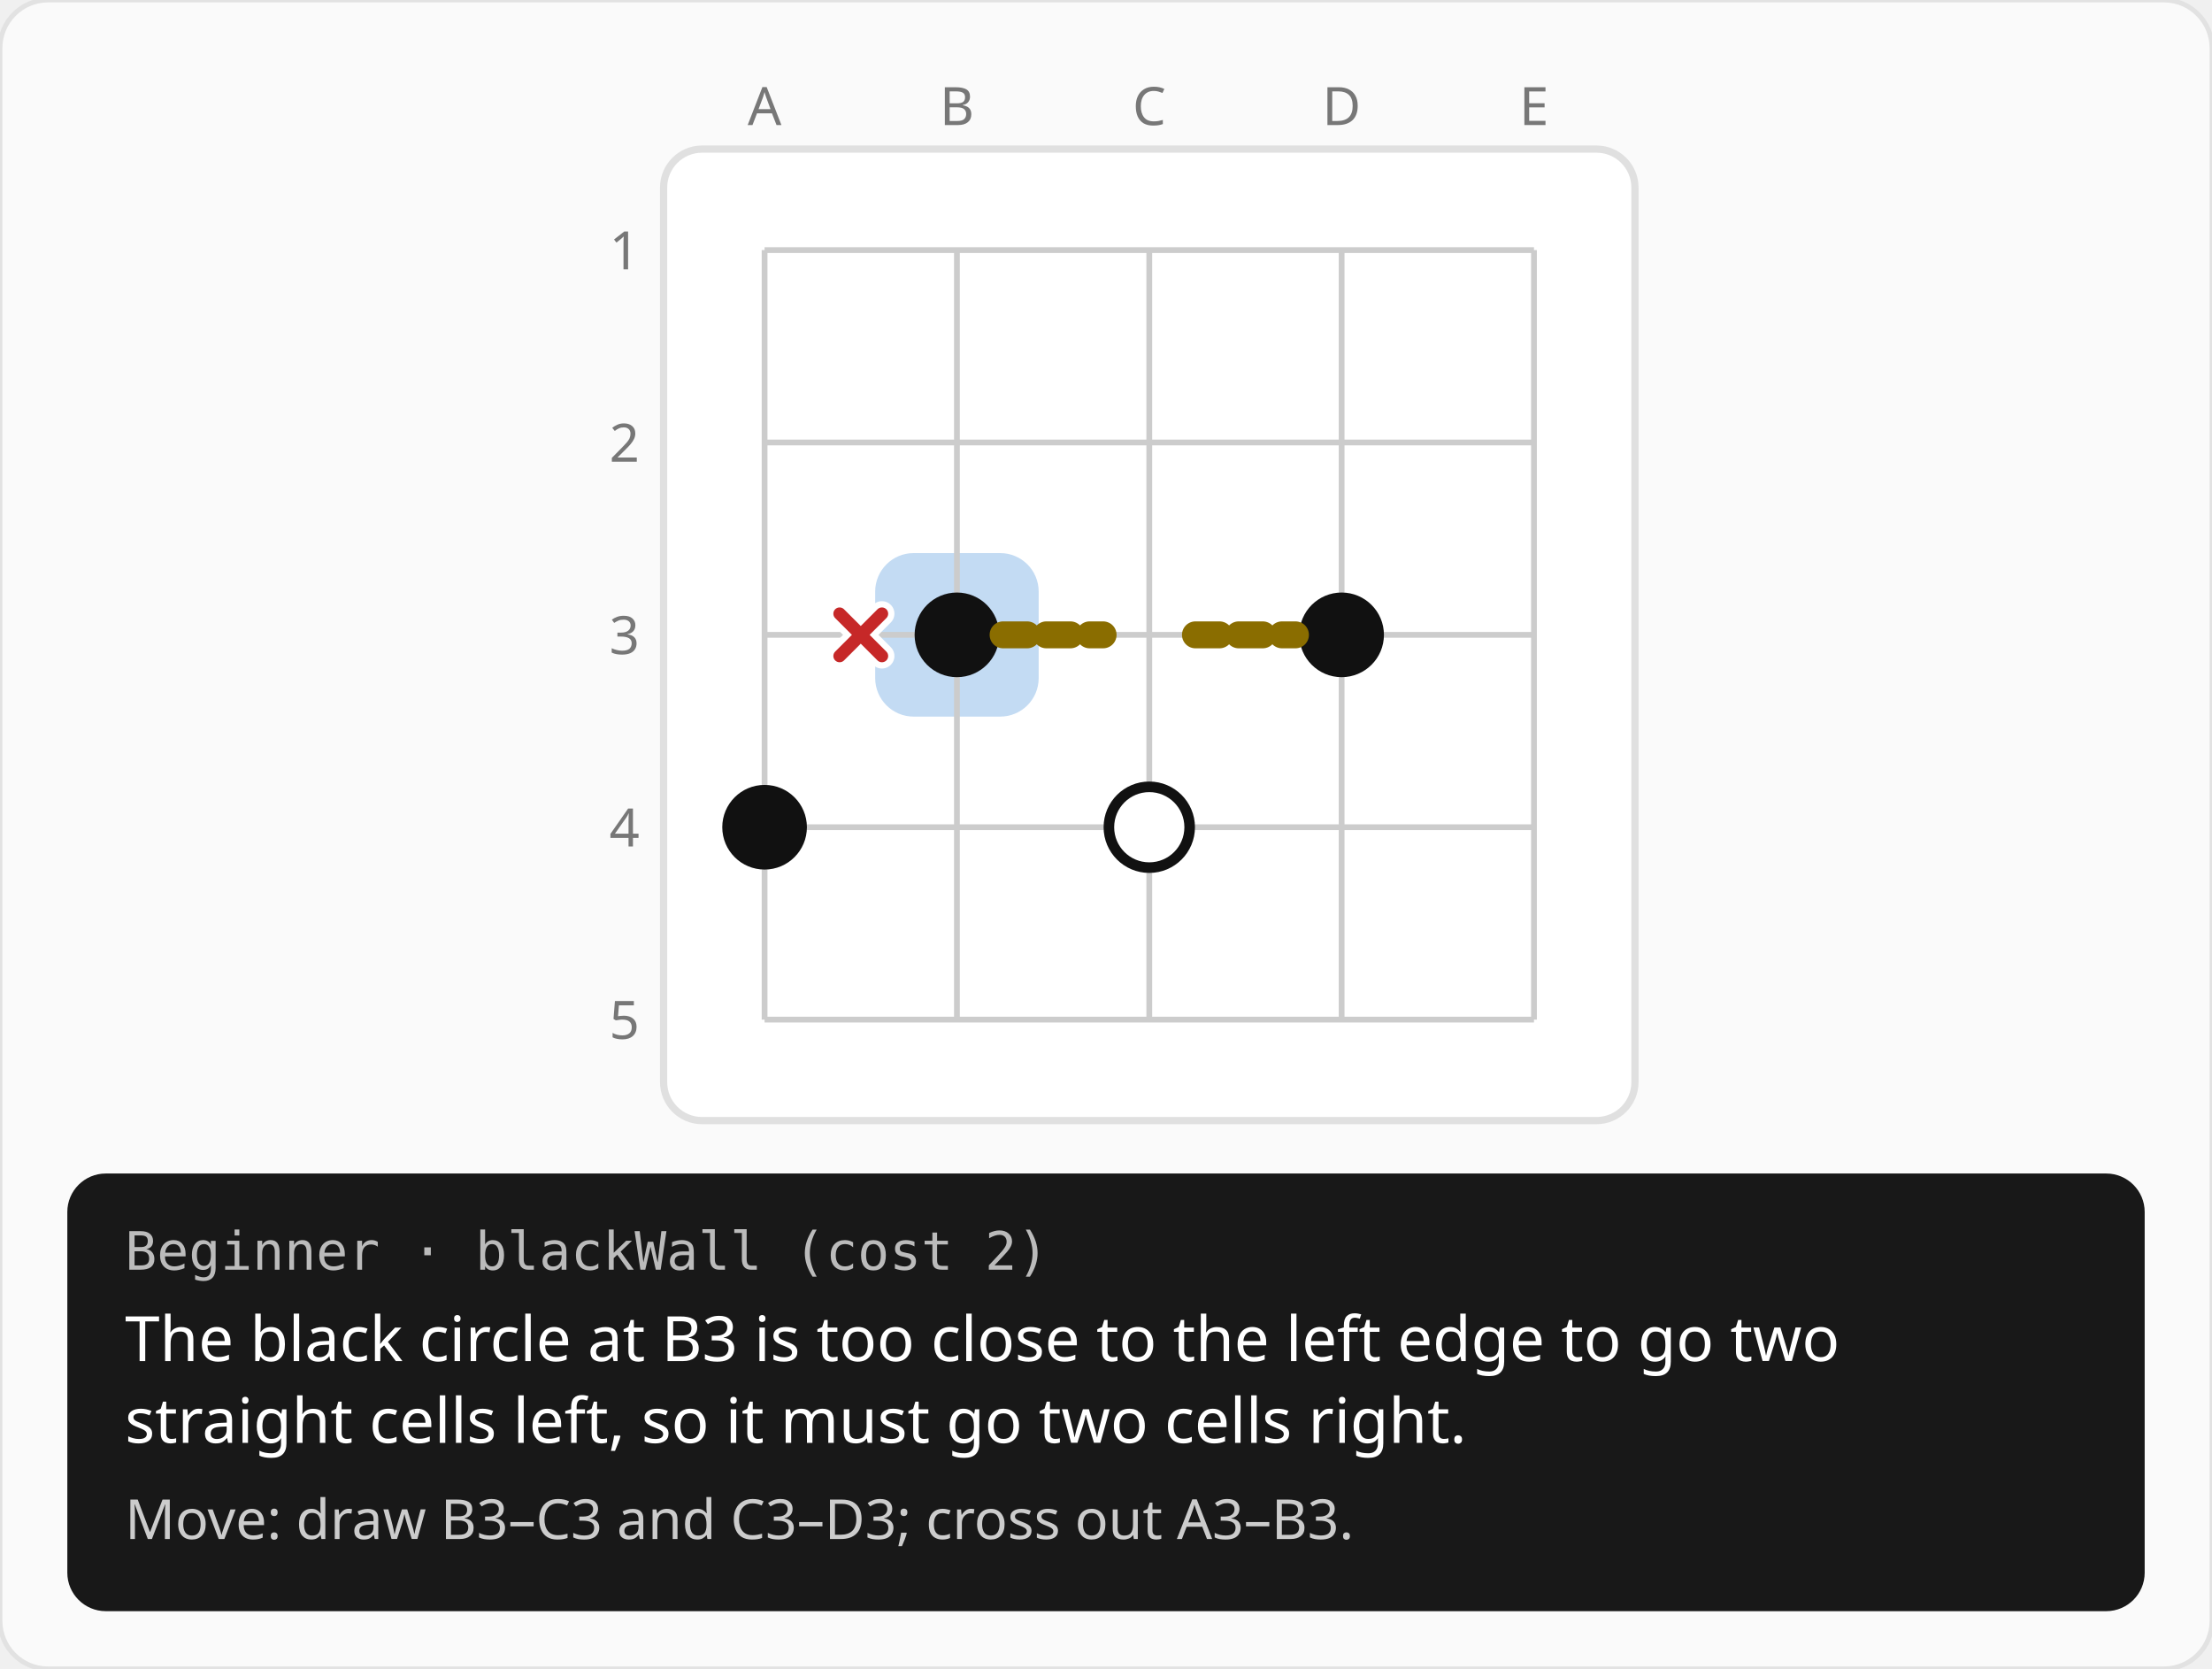
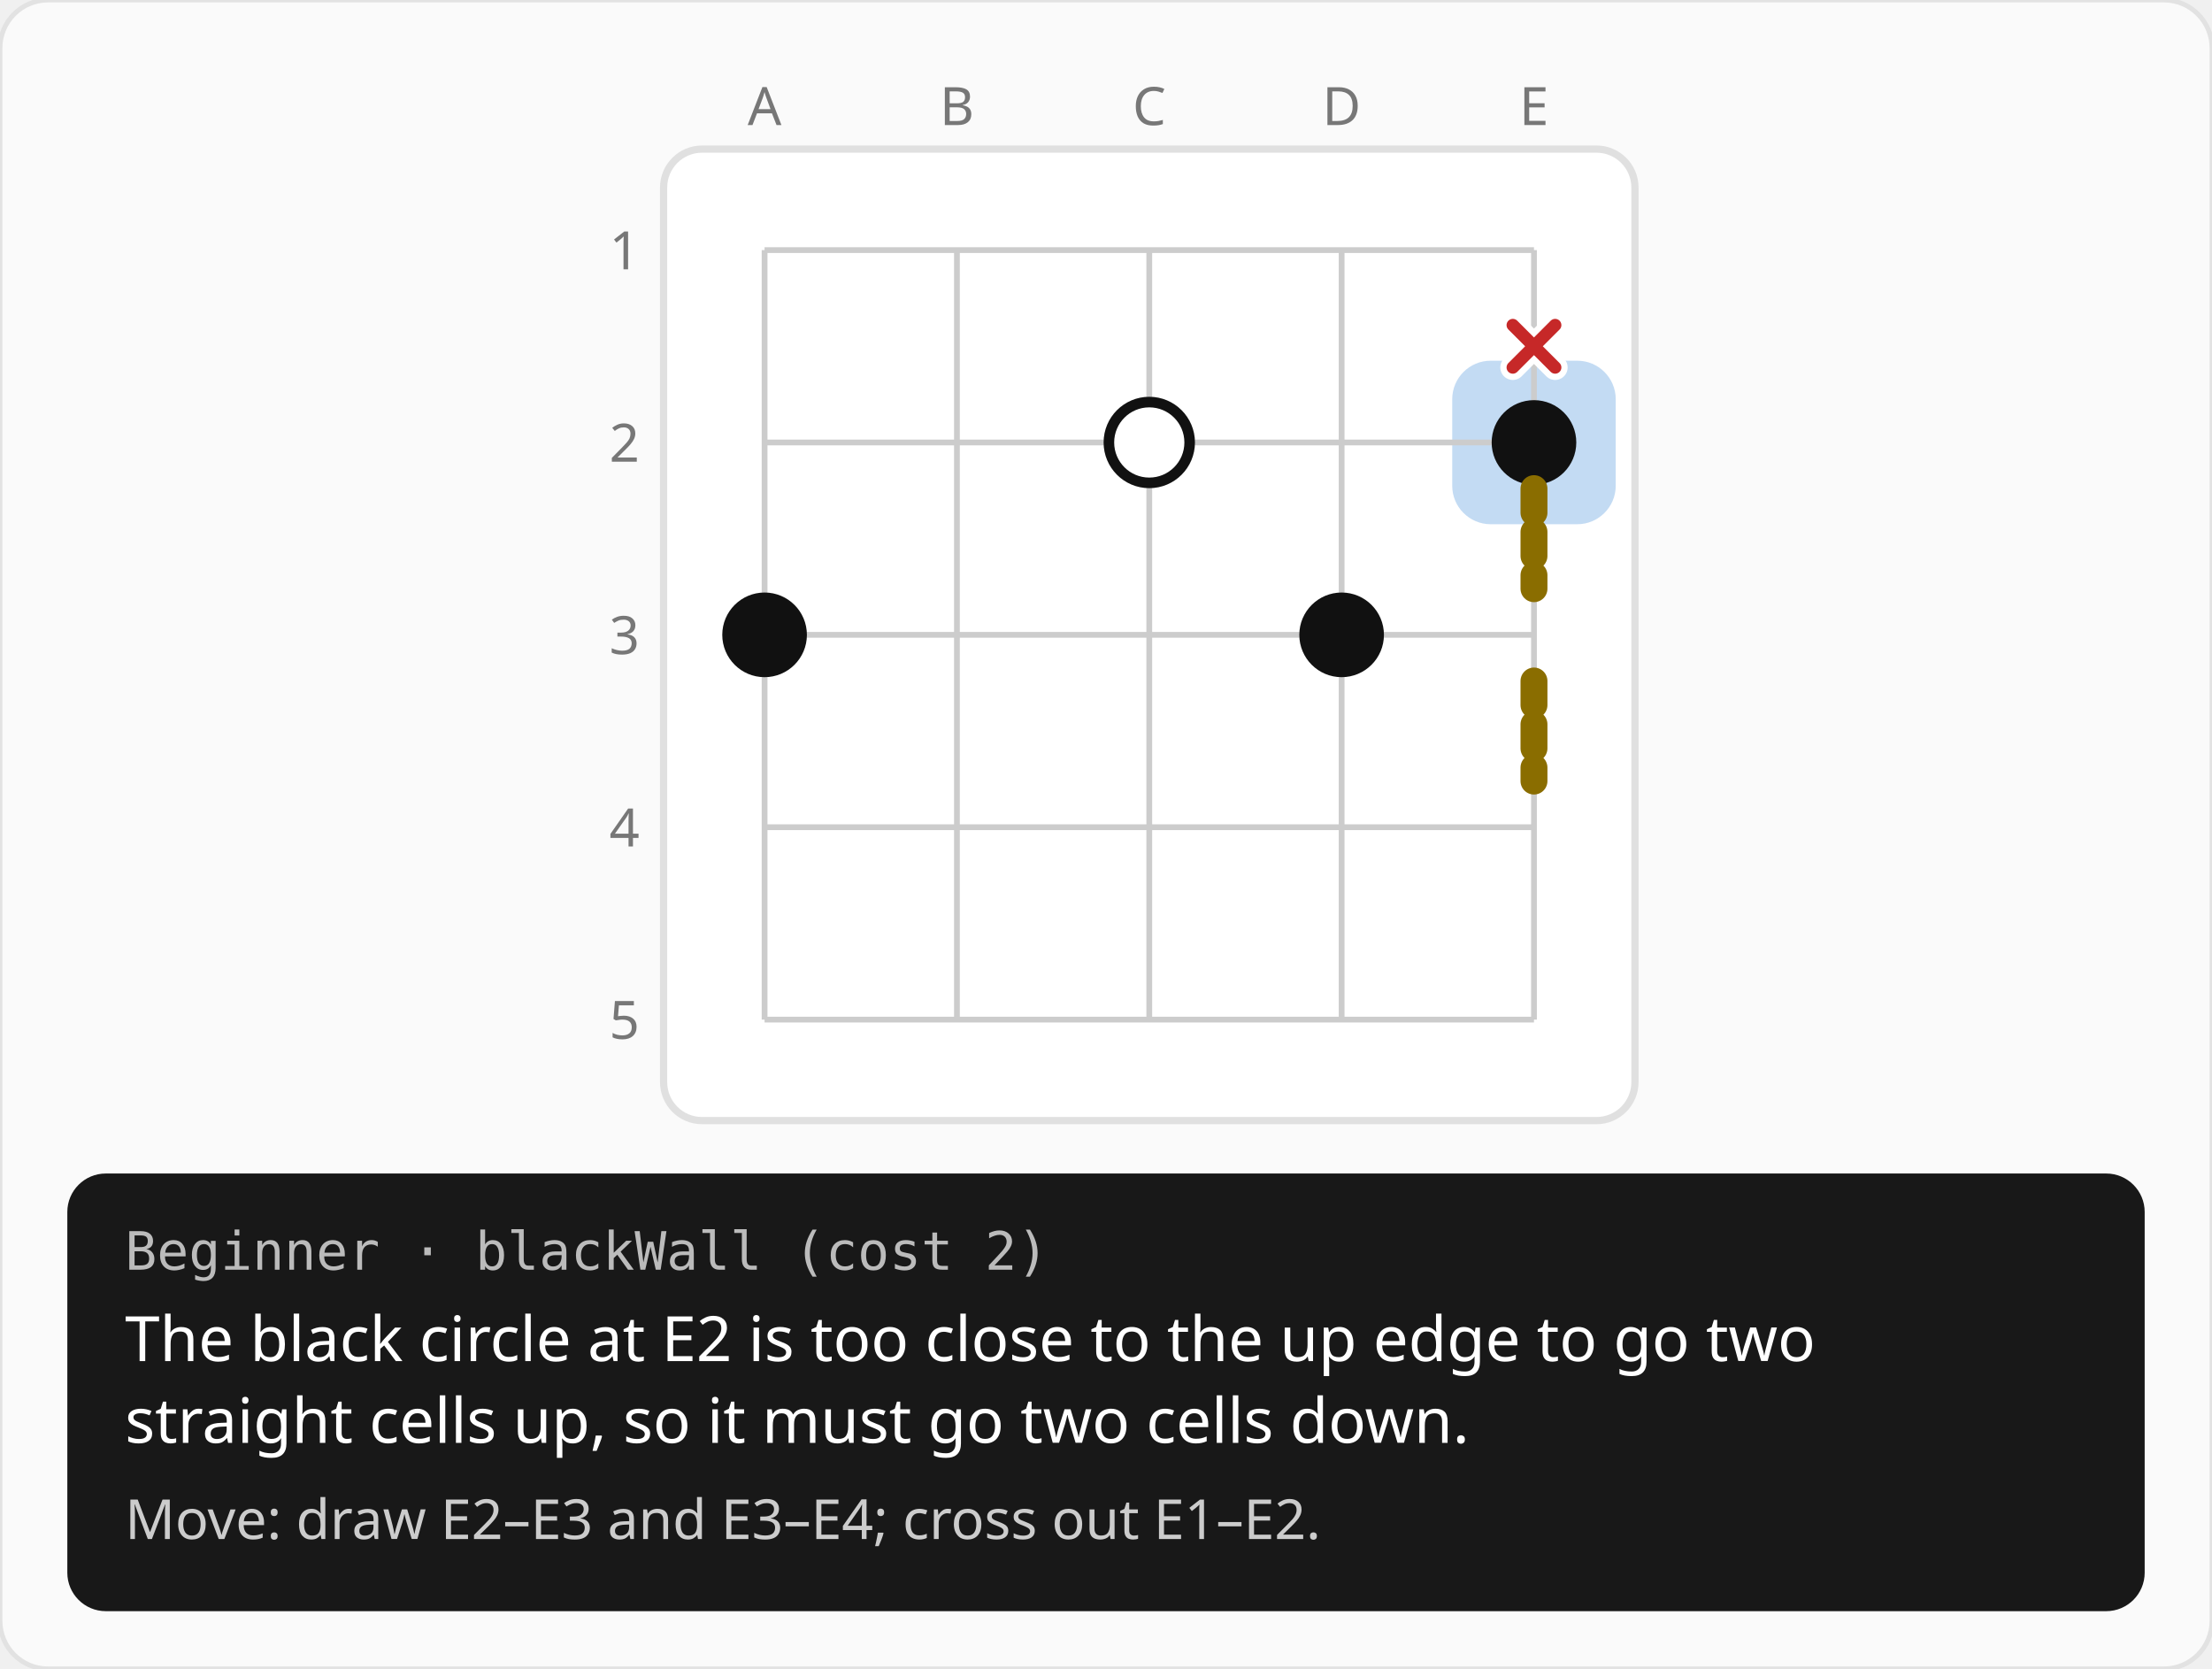
<svg xmlns="http://www.w3.org/2000/svg" width="460" height="347" viewBox="0 0 460 347">
  <rect width="460" height="347" rx="10" fill="#fafafa" stroke="#e2e2e2" />
  <defs>
    <pattern id="hatch" width="8" height="8" patternUnits="userSpaceOnUse" patternTransform="rotate(45)">
      <line x1="0" y1="0" x2="0" y2="8" stroke="#d55e00" stroke-width="3" opacity="0.55" />
    </pattern>
  </defs>
  <g transform="translate(119 12)">
    <text x="40" y="14" fill="#777777" font-size="11" font-family="system-ui, sans-serif" text-anchor="middle">A</text>
    <text x="80" y="14" fill="#777777" font-size="11" font-family="system-ui, sans-serif" text-anchor="middle">B</text>
    <text x="120" y="14" fill="#777777" font-size="11" font-family="system-ui, sans-serif" text-anchor="middle">C</text>
    <text x="160" y="14" fill="#777777" font-size="11" font-family="system-ui, sans-serif" text-anchor="middle">D</text>
    <text x="200" y="14" fill="#777777" font-size="11" font-family="system-ui, sans-serif" text-anchor="middle">E</text>
    <text x="14" y="44" fill="#777777" font-size="11" font-family="system-ui, sans-serif" text-anchor="end">1</text>
    <text x="14" y="84" fill="#777777" font-size="11" font-family="system-ui, sans-serif" text-anchor="end">2</text>
    <text x="14" y="124" fill="#777777" font-size="11" font-family="system-ui, sans-serif" text-anchor="end">3</text>
    <text x="14" y="164" fill="#777777" font-size="11" font-family="system-ui, sans-serif" text-anchor="end">4</text>
    <text x="14" y="204" fill="#777777" font-size="11" font-family="system-ui, sans-serif" text-anchor="end">5</text>
    <g transform="translate(18 18)">
      <rect x="1" y="1" width="202" height="202" rx="8" fill="#ffffff" stroke="#e0e0e0" stroke-width="1.5" />
-       <rect x="45" y="85" width="34" height="34" rx="8" fill="rgba(25,118,210,0.26)" />
+       <rect x="165" y="45" width="34" height="34" rx="8" fill="rgba(25,118,210,0.26)" />
      <line x1="22" y1="22" x2="182" y2="22" stroke="#cccccc" stroke-width="1.2" />
      <line x1="22" y1="62" x2="182" y2="62" stroke="#cccccc" stroke-width="1.2" />
      <line x1="22" y1="102" x2="182" y2="102" stroke="#cccccc" stroke-width="1.2" />
      <line x1="22" y1="142" x2="182" y2="142" stroke="#cccccc" stroke-width="1.2" />
      <line x1="22" y1="182" x2="182" y2="182" stroke="#cccccc" stroke-width="1.2" />
      <line x1="22" y1="22" x2="22" y2="182" stroke="#cccccc" stroke-width="1.2" />
      <line x1="62" y1="22" x2="62" y2="182" stroke="#cccccc" stroke-width="1.2" />
      <line x1="102" y1="22" x2="102" y2="182" stroke="#cccccc" stroke-width="1.2" />
      <line x1="142" y1="22" x2="142" y2="182" stroke="#cccccc" stroke-width="1.2" />
      <line x1="182" y1="22" x2="182" y2="182" stroke="#cccccc" stroke-width="1.2" />
-       <circle cx="102" cy="142" r="8.4" fill="#ffffff" />
-       <circle cx="62" cy="102" r="8.8" fill="#111111" />
+       <circle cx="102" cy="62" r="8.4" fill="#ffffff" />
+       <circle cx="102" cy="62" r="8.4" fill="none" stroke="#111111" stroke-width="2.2" />
+       <circle cx="182" cy="62" r="8.8" fill="#111111" />
+       <circle cx="22" cy="102" r="8.8" fill="#111111" />
      <circle cx="142" cy="102" r="8.8" fill="#111111" />
-       <circle cx="22" cy="142" r="8.8" fill="#111111" />
-       <circle cx="102" cy="142" r="8.4" fill="none" stroke="#111111" stroke-width="2.2" />
-       <line x1="71.6" y1="102" x2="92.4" y2="102" stroke="#8a6d00" stroke-width="5.6" stroke-linecap="round" stroke-dasharray="5 4" />
-       <line x1="111.6" y1="102" x2="132.4" y2="102" stroke="#8a6d00" stroke-width="5.6" stroke-linecap="round" stroke-dasharray="5 4" />
-       <path d="M37.6 97.6L46.4 106.4M37.6 106.4L46.4 97.6" stroke="#ffffff" stroke-width="5.2" stroke-linecap="round" />
-       <path d="M37.6 97.6L46.4 106.4M37.6 106.4L46.4 97.6" stroke="#c62828" stroke-width="2.6" stroke-linecap="round" />
+       <line x1="182" y1="71.6" x2="182" y2="92.4" stroke="#8a6d00" stroke-width="5.6" stroke-linecap="round" stroke-dasharray="5 4" />
+       <line x1="182" y1="111.6" x2="182" y2="132.4" stroke="#8a6d00" stroke-width="5.6" stroke-linecap="round" stroke-dasharray="5 4" />
+       <path d="M177.6 37.6L186.4 46.4M177.6 46.4L186.4 37.6" stroke="#ffffff" stroke-width="5.2" stroke-linecap="round" />
+       <path d="M177.6 37.6L186.4 46.4M177.6 46.4L186.4 37.6" stroke="#c62828" stroke-width="2.6" stroke-linecap="round" />
    </g>
  </g>
  <rect x="14" y="244" width="432" height="91" rx="8" fill="#181818" />
  <text x="26" y="264" fill="#bbbbbb" font-size="11" font-family="ui-monospace, Menlo, monospace">Beginner · blackWall (cost 2)</text>
-   <text x="26" y="283" fill="#ffffff" font-size="13" font-family="system-ui, sans-serif">The black circle at B3 is too close to the left edge to go two</text>
-   <text x="26" y="300" fill="#ffffff" font-size="13" font-family="system-ui, sans-serif">straight cells left, so it must go two cells right.</text>
-   <text x="26" y="320" fill="#cccccc" font-size="11.5" font-family="system-ui, sans-serif">Move: draw B3–C3 and C3–D3; cross out A3–B3.</text>
+   <text x="26" y="283" fill="#ffffff" font-size="13" font-family="system-ui, sans-serif">The black circle at E2 is too close to the up edge to go two</text>
+   <text x="26" y="300" fill="#ffffff" font-size="13" font-family="system-ui, sans-serif">straight cells up, so it must go two cells down.</text>
+   <text x="26" y="320" fill="#cccccc" font-size="11.5" font-family="system-ui, sans-serif">Move: draw E2–E3 and E3–E4; cross out E1–E2.</text>
</svg>
